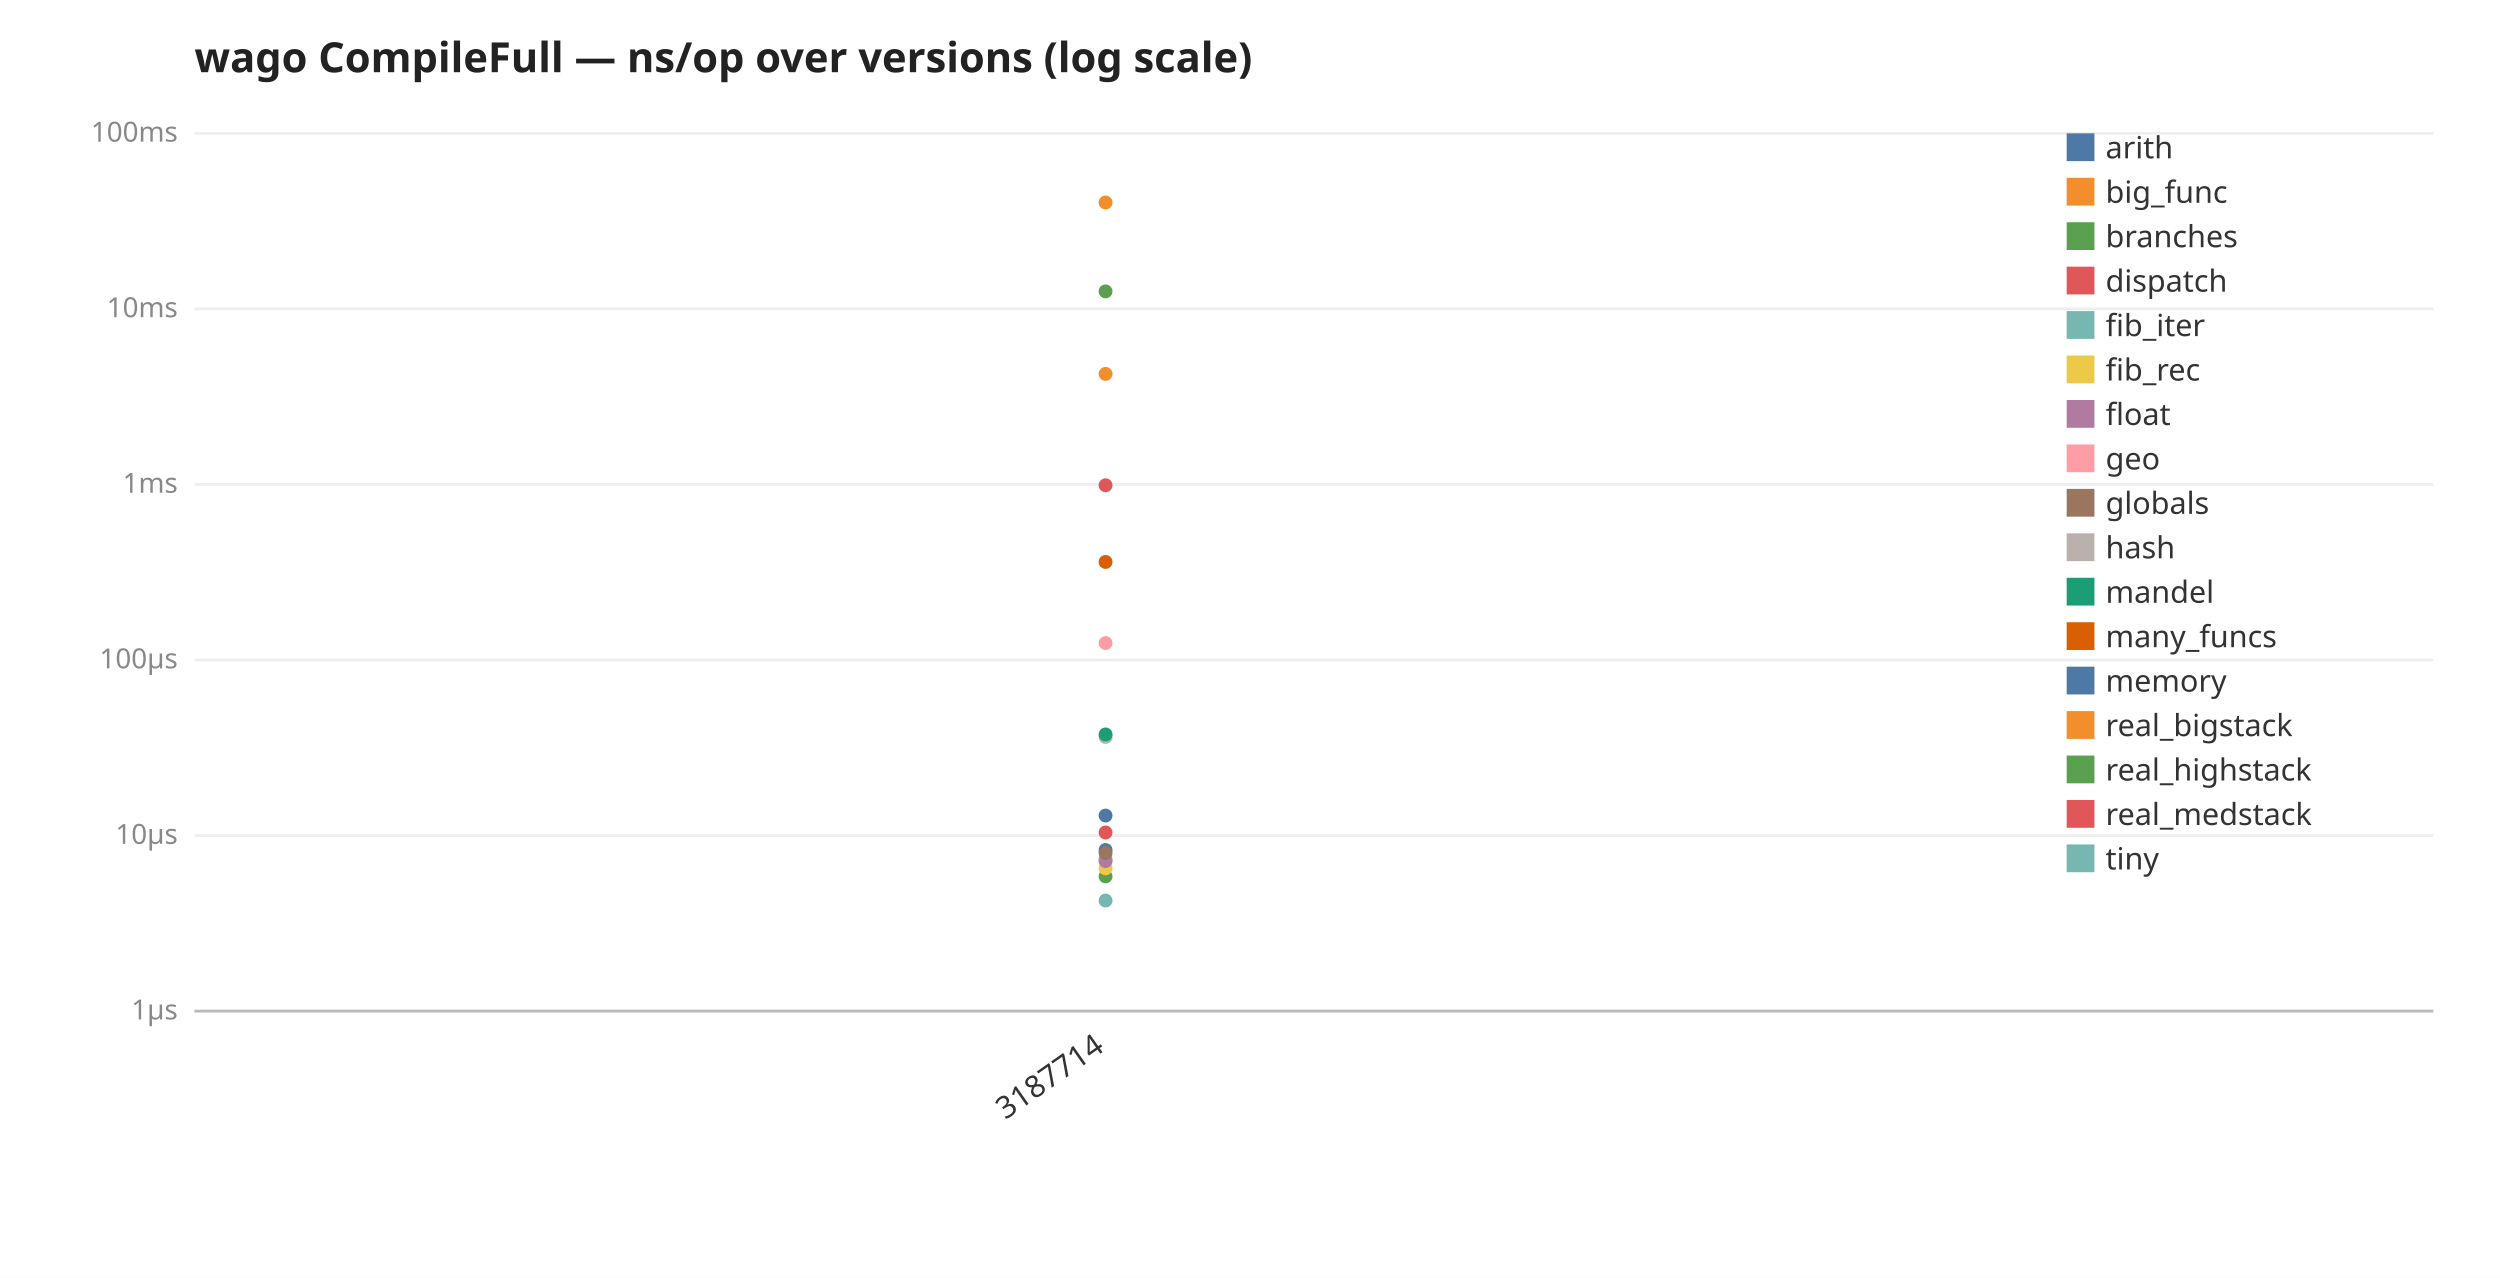
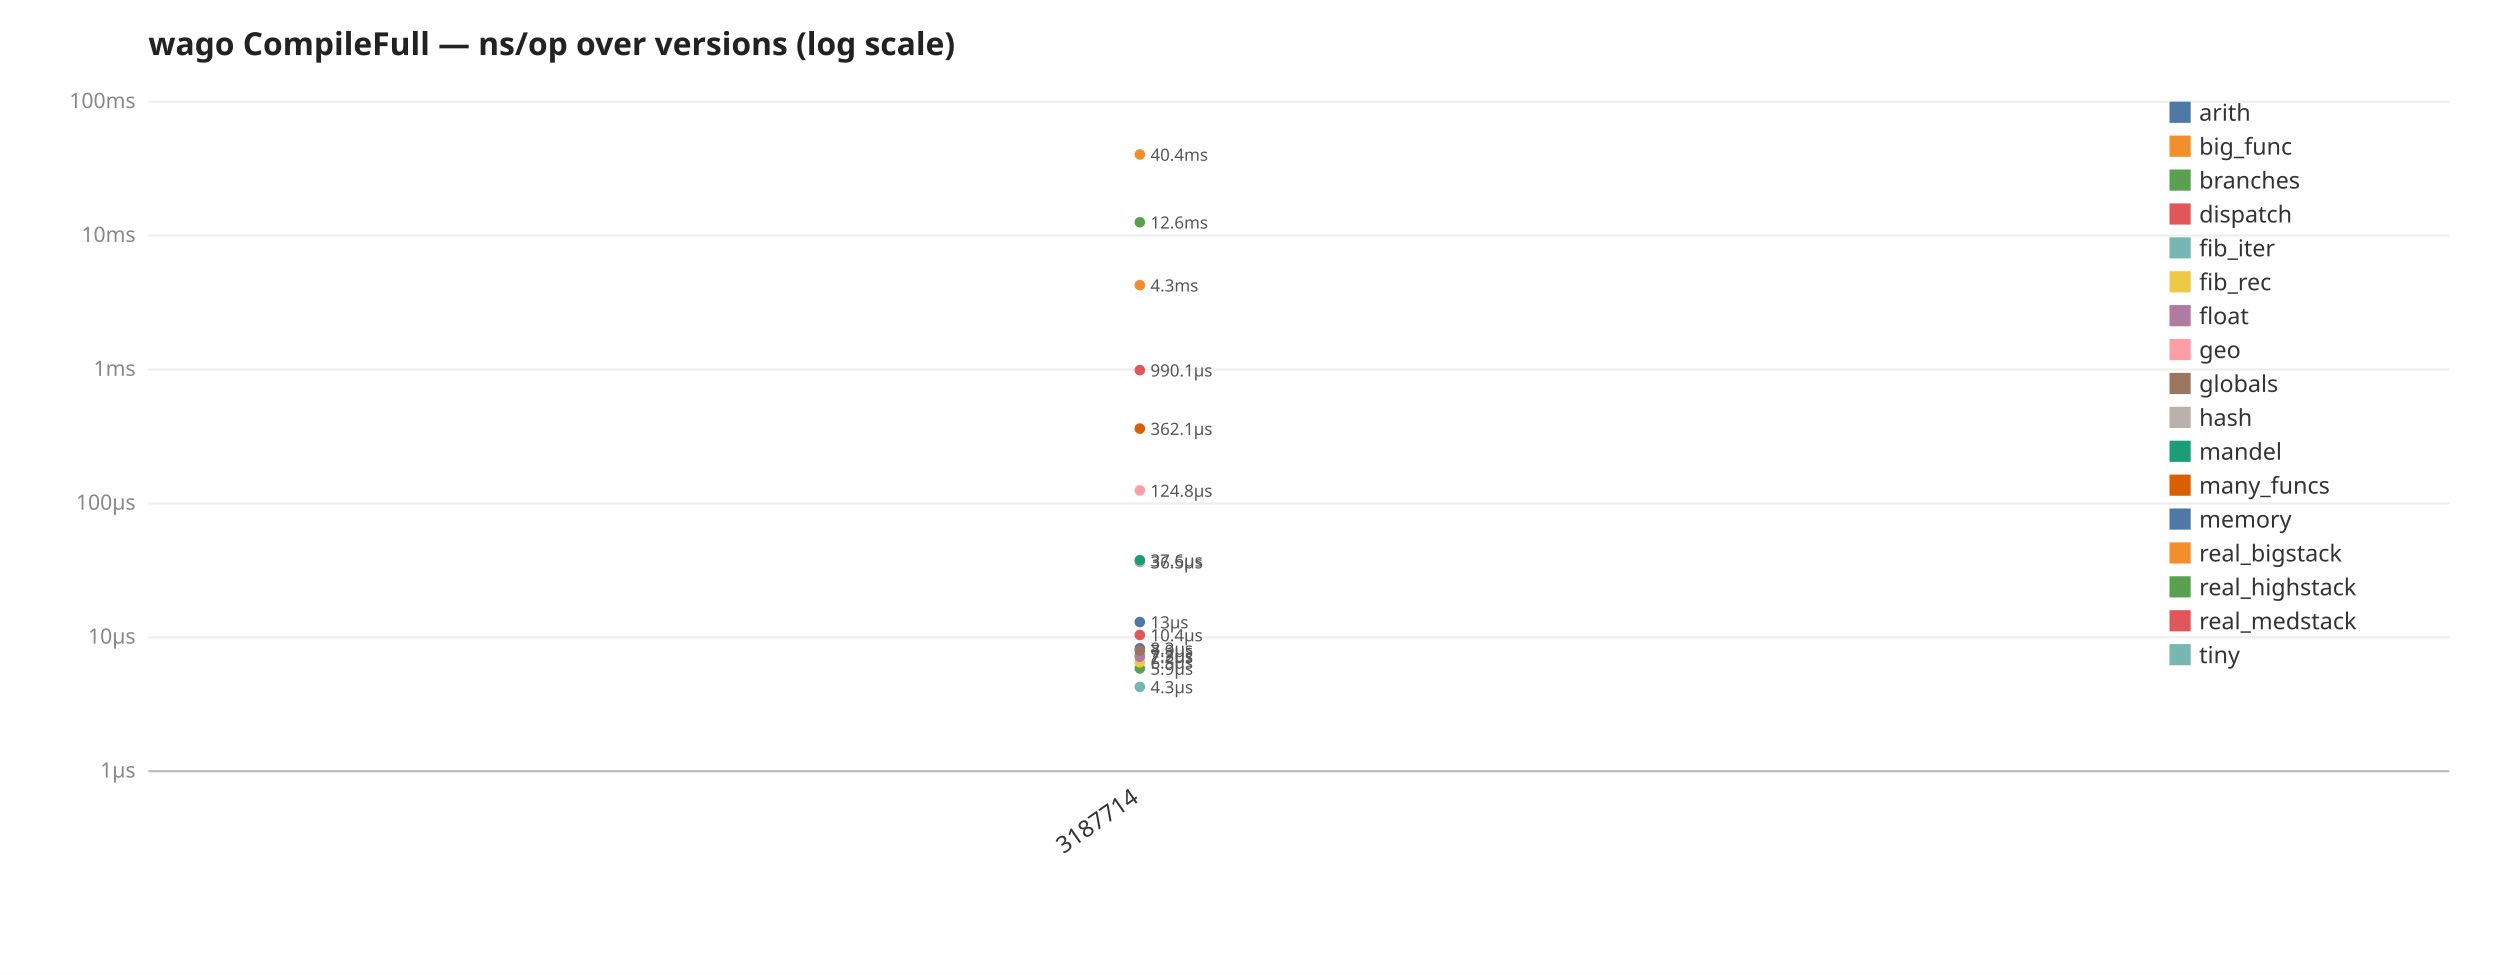
- <svg xmlns="http://www.w3.org/2000/svg" width="900" height="460" viewBox="0 0 900 460" font-family="ui-sans-serif,system-ui,sans-serif">
-   <style>.val{font-size:10px;fill:#444}.cat{font-size:11px;fill:#333}.leg{font-size:11px;fill:#333}.ax{font-size:10px;fill:#888}.grid{stroke:#eee}.axis{stroke:#bbb}</style>
-   <rect width="900" height="460" fill="#fff" />
+ <svg xmlns="http://www.w3.org/2000/svg" width="1180" height="460" viewBox="0 0 1180 460" font-family="ui-sans-serif,system-ui,sans-serif">
+   <style>.val{font-size:10px;fill:#444}.bval{font-size:8px;fill:#555}.cat{font-size:11px;fill:#333}.leg{font-size:11px;fill:#333}.ax{font-size:10px;fill:#888}.grid{stroke:#eee}.axis{stroke:#bbb}</style>
+   <rect width="1180" height="460" fill="#fff" />
  <text x="70" y="26" font-size="15" font-weight="600" fill="#222">wago CompileFull — ns/op over versions (log scale)</text>
-   <line x1="70" y1="364.0" x2="876" y2="364.0" class="grid" />
+   <line x1="70" y1="364.0" x2="1156" y2="364.0" class="grid" />
  <text x="64" y="367.0" class="ax" text-anchor="end">1µs</text>
-   <line x1="70" y1="300.8" x2="876" y2="300.8" class="grid" />
+   <line x1="70" y1="300.8" x2="1156" y2="300.8" class="grid" />
  <text x="64" y="303.8" class="ax" text-anchor="end">10µs</text>
-   <line x1="70" y1="237.6" x2="876" y2="237.6" class="grid" />
+   <line x1="70" y1="237.6" x2="1156" y2="237.6" class="grid" />
  <text x="64" y="240.6" class="ax" text-anchor="end">100µs</text>
-   <line x1="70" y1="174.4" x2="876" y2="174.4" class="grid" />
+   <line x1="70" y1="174.4" x2="1156" y2="174.4" class="grid" />
  <text x="64" y="177.4" class="ax" text-anchor="end">1ms</text>
-   <line x1="70" y1="111.2" x2="876" y2="111.2" class="grid" />
+   <line x1="70" y1="111.2" x2="1156" y2="111.2" class="grid" />
  <text x="64" y="114.2" class="ax" text-anchor="end">10ms</text>
-   <line x1="70" y1="48.0" x2="876" y2="48.0" class="grid" />
+   <line x1="70" y1="48.0" x2="1156" y2="48.0" class="grid" />
  <text x="64" y="51.0" class="ax" text-anchor="end">100ms</text>
-   <circle cx="398.0" cy="306.0" r="2.5" fill="#4e79a7" />
-   <rect x="744.0" y="48.0" width="10" height="10" fill="#4e79a7" />
-   <text x="758.0" y="57.0" class="leg" text-anchor="start">arith</text>
-   <circle cx="398.0" cy="134.6" r="2.5" fill="#f28e2b" />
-   <rect x="744.0" y="64.0" width="10" height="10" fill="#f28e2b" />
-   <text x="758.0" y="73.0" class="leg" text-anchor="start">big_func</text>
-   <circle cx="398.0" cy="315.5" r="2.5" fill="#59a14f" />
-   <rect x="744.0" y="80.0" width="10" height="10" fill="#59a14f" />
-   <text x="758.0" y="89.0" class="leg" text-anchor="start">branches</text>
-   <circle cx="398.0" cy="299.7" r="2.5" fill="#e15759" />
-   <rect x="744.0" y="96.0" width="10" height="10" fill="#e15759" />
-   <text x="758.0" y="105.0" class="leg" text-anchor="start">dispatch</text>
-   <circle cx="398.0" cy="309.4" r="2.5" fill="#76b7b2" />
-   <rect x="744.0" y="112.0" width="10" height="10" fill="#76b7b2" />
-   <text x="758.0" y="121.0" class="leg" text-anchor="start">fib_iter</text>
-   <circle cx="398.0" cy="312.6" r="2.5" fill="#edc948" />
-   <rect x="744.0" y="128.0" width="10" height="10" fill="#edc948" />
-   <text x="758.0" y="137.0" class="leg" text-anchor="start">fib_rec</text>
-   <circle cx="398.0" cy="310.0" r="2.5" fill="#b07aa1" />
-   <rect x="744.0" y="144.0" width="10" height="10" fill="#b07aa1" />
-   <text x="758.0" y="153.0" class="leg" text-anchor="start">float</text>
-   <circle cx="398.0" cy="231.5" r="2.5" fill="#ff9da7" />
-   <rect x="744.0" y="160.0" width="10" height="10" fill="#ff9da7" />
-   <text x="758.0" y="169.0" class="leg" text-anchor="start">geo</text>
-   <circle cx="398.0" cy="307.1" r="2.5" fill="#9c755f" />
-   <rect x="744.0" y="176.0" width="10" height="10" fill="#9c755f" />
-   <text x="758.0" y="185.0" class="leg" text-anchor="start">globals</text>
-   <circle cx="398.0" cy="265.3" r="2.5" fill="#bab0ac" />
-   <rect x="744.0" y="192.0" width="10" height="10" fill="#bab0ac" />
-   <text x="758.0" y="201.0" class="leg" text-anchor="start">hash</text>
-   <circle cx="398.0" cy="264.4" r="2.5" fill="#1b9e77" />
-   <rect x="744.0" y="208.0" width="10" height="10" fill="#1b9e77" />
-   <text x="758.0" y="217.0" class="leg" text-anchor="start">mandel</text>
-   <circle cx="398.0" cy="202.3" r="2.5" fill="#d95f02" />
-   <rect x="744.0" y="224.0" width="10" height="10" fill="#d95f02" />
-   <text x="758.0" y="233.0" class="leg" text-anchor="start">many_funcs</text>
-   <circle cx="398.0" cy="293.6" r="2.5" fill="#4e79a7" />
-   <rect x="744.0" y="240.0" width="10" height="10" fill="#4e79a7" />
-   <text x="758.0" y="249.0" class="leg" text-anchor="start">memory</text>
-   <circle cx="398.0" cy="72.9" r="2.5" fill="#f28e2b" />
-   <rect x="744.0" y="256.0" width="10" height="10" fill="#f28e2b" />
-   <text x="758.0" y="265.0" class="leg" text-anchor="start">real_bigstack</text>
-   <circle cx="398.0" cy="104.9" r="2.5" fill="#59a14f" />
-   <rect x="744.0" y="272.0" width="10" height="10" fill="#59a14f" />
-   <text x="758.0" y="281.0" class="leg" text-anchor="start">real_highstack</text>
-   <circle cx="398.0" cy="174.7" r="2.5" fill="#e15759" />
-   <rect x="744.0" y="288.0" width="10" height="10" fill="#e15759" />
-   <text x="758.0" y="297.0" class="leg" text-anchor="start">real_medstack</text>
-   <circle cx="398.0" cy="324.2" r="2.5" fill="#76b7b2" />
-   <rect x="744.0" y="304.0" width="10" height="10" fill="#76b7b2" />
-   <text x="758.0" y="313.0" class="leg" text-anchor="start">tiny</text>
-   <text x="398.0" y="378.0" class="cat" text-anchor="end" transform="rotate(-35 398.0 378.0)">3187714</text>
-   <line x1="70" y1="364.0" x2="876" y2="364.0" class="axis" />
+   <circle cx="538.0" cy="306.0" r="2.5" fill="#4e79a7" />
+   <text x="543.0" y="309.0" class="bval" text-anchor="start">8.3µs</text>
+   <rect x="1024.0" y="48.0" width="10" height="10" fill="#4e79a7" />
+   <text x="1038.0" y="57.0" class="leg" text-anchor="start">arith</text>
+   <circle cx="538.0" cy="134.6" r="2.5" fill="#f28e2b" />
+   <text x="543.0" y="137.6" class="bval" text-anchor="start">4.3ms</text>
+   <rect x="1024.0" y="64.0" width="10" height="10" fill="#f28e2b" />
+   <text x="1038.0" y="73.0" class="leg" text-anchor="start">big_func</text>
+   <circle cx="538.0" cy="315.5" r="2.5" fill="#59a14f" />
+   <text x="543.0" y="318.5" class="bval" text-anchor="start">5.9µs</text>
+   <rect x="1024.0" y="80.0" width="10" height="10" fill="#59a14f" />
+   <text x="1038.0" y="89.0" class="leg" text-anchor="start">branches</text>
+   <circle cx="538.0" cy="299.7" r="2.5" fill="#e15759" />
+   <text x="543.0" y="302.7" class="bval" text-anchor="start">10.4µs</text>
+   <rect x="1024.0" y="96.0" width="10" height="10" fill="#e15759" />
+   <text x="1038.0" y="105.0" class="leg" text-anchor="start">dispatch</text>
+   <circle cx="538.0" cy="309.4" r="2.5" fill="#76b7b2" />
+   <text x="543.0" y="312.4" class="bval" text-anchor="start">7.3µs</text>
+   <rect x="1024.0" y="112.0" width="10" height="10" fill="#76b7b2" />
+   <text x="1038.0" y="121.0" class="leg" text-anchor="start">fib_iter</text>
+   <circle cx="538.0" cy="312.6" r="2.5" fill="#edc948" />
+   <text x="543.0" y="315.6" class="bval" text-anchor="start">6.5µs</text>
+   <rect x="1024.0" y="128.0" width="10" height="10" fill="#edc948" />
+   <text x="1038.0" y="137.0" class="leg" text-anchor="start">fib_rec</text>
+   <circle cx="538.0" cy="310.0" r="2.5" fill="#b07aa1" />
+   <text x="543.0" y="313.0" class="bval" text-anchor="start">7.2µs</text>
+   <rect x="1024.0" y="144.0" width="10" height="10" fill="#b07aa1" />
+   <text x="1038.0" y="153.0" class="leg" text-anchor="start">float</text>
+   <circle cx="538.0" cy="231.5" r="2.5" fill="#ff9da7" />
+   <text x="543.0" y="234.5" class="bval" text-anchor="start">124.8µs</text>
+   <rect x="1024.0" y="160.0" width="10" height="10" fill="#ff9da7" />
+   <text x="1038.0" y="169.0" class="leg" text-anchor="start">geo</text>
+   <circle cx="538.0" cy="307.1" r="2.5" fill="#9c755f" />
+   <text x="543.0" y="310.1" class="bval" text-anchor="start">7.9µs</text>
+   <rect x="1024.0" y="176.0" width="10" height="10" fill="#9c755f" />
+   <text x="1038.0" y="185.0" class="leg" text-anchor="start">globals</text>
+   <circle cx="538.0" cy="265.3" r="2.5" fill="#bab0ac" />
+   <text x="543.0" y="268.3" class="bval" text-anchor="start">36.5µs</text>
+   <rect x="1024.0" y="192.0" width="10" height="10" fill="#bab0ac" />
+   <text x="1038.0" y="201.0" class="leg" text-anchor="start">hash</text>
+   <circle cx="538.0" cy="264.4" r="2.5" fill="#1b9e77" />
+   <text x="543.0" y="267.4" class="bval" text-anchor="start">37.6µs</text>
+   <rect x="1024.0" y="208.0" width="10" height="10" fill="#1b9e77" />
+   <text x="1038.0" y="217.0" class="leg" text-anchor="start">mandel</text>
+   <circle cx="538.0" cy="202.3" r="2.5" fill="#d95f02" />
+   <text x="543.0" y="205.3" class="bval" text-anchor="start">362.1µs</text>
+   <rect x="1024.0" y="224.0" width="10" height="10" fill="#d95f02" />
+   <text x="1038.0" y="233.0" class="leg" text-anchor="start">many_funcs</text>
+   <circle cx="538.0" cy="293.6" r="2.5" fill="#4e79a7" />
+   <text x="543.0" y="296.6" class="bval" text-anchor="start">13µs</text>
+   <rect x="1024.0" y="240.0" width="10" height="10" fill="#4e79a7" />
+   <text x="1038.0" y="249.0" class="leg" text-anchor="start">memory</text>
+   <circle cx="538.0" cy="72.9" r="2.5" fill="#f28e2b" />
+   <text x="543.0" y="75.9" class="bval" text-anchor="start">40.4ms</text>
+   <rect x="1024.0" y="256.0" width="10" height="10" fill="#f28e2b" />
+   <text x="1038.0" y="265.0" class="leg" text-anchor="start">real_bigstack</text>
+   <circle cx="538.0" cy="104.9" r="2.5" fill="#59a14f" />
+   <text x="543.0" y="107.9" class="bval" text-anchor="start">12.6ms</text>
+   <rect x="1024.0" y="272.0" width="10" height="10" fill="#59a14f" />
+   <text x="1038.0" y="281.0" class="leg" text-anchor="start">real_highstack</text>
+   <circle cx="538.0" cy="174.7" r="2.5" fill="#e15759" />
+   <text x="543.0" y="177.7" class="bval" text-anchor="start">990.1µs</text>
+   <rect x="1024.0" y="288.0" width="10" height="10" fill="#e15759" />
+   <text x="1038.0" y="297.0" class="leg" text-anchor="start">real_medstack</text>
+   <circle cx="538.0" cy="324.2" r="2.5" fill="#76b7b2" />
+   <text x="543.0" y="327.2" class="bval" text-anchor="start">4.3µs</text>
+   <rect x="1024.0" y="304.0" width="10" height="10" fill="#76b7b2" />
+   <text x="1038.0" y="313.0" class="leg" text-anchor="start">tiny</text>
+   <text x="538.0" y="378.0" class="cat" text-anchor="end" transform="rotate(-35 538.0 378.0)">3187714</text>
+   <line x1="70" y1="364.0" x2="1156" y2="364.0" class="axis" />
</svg>
